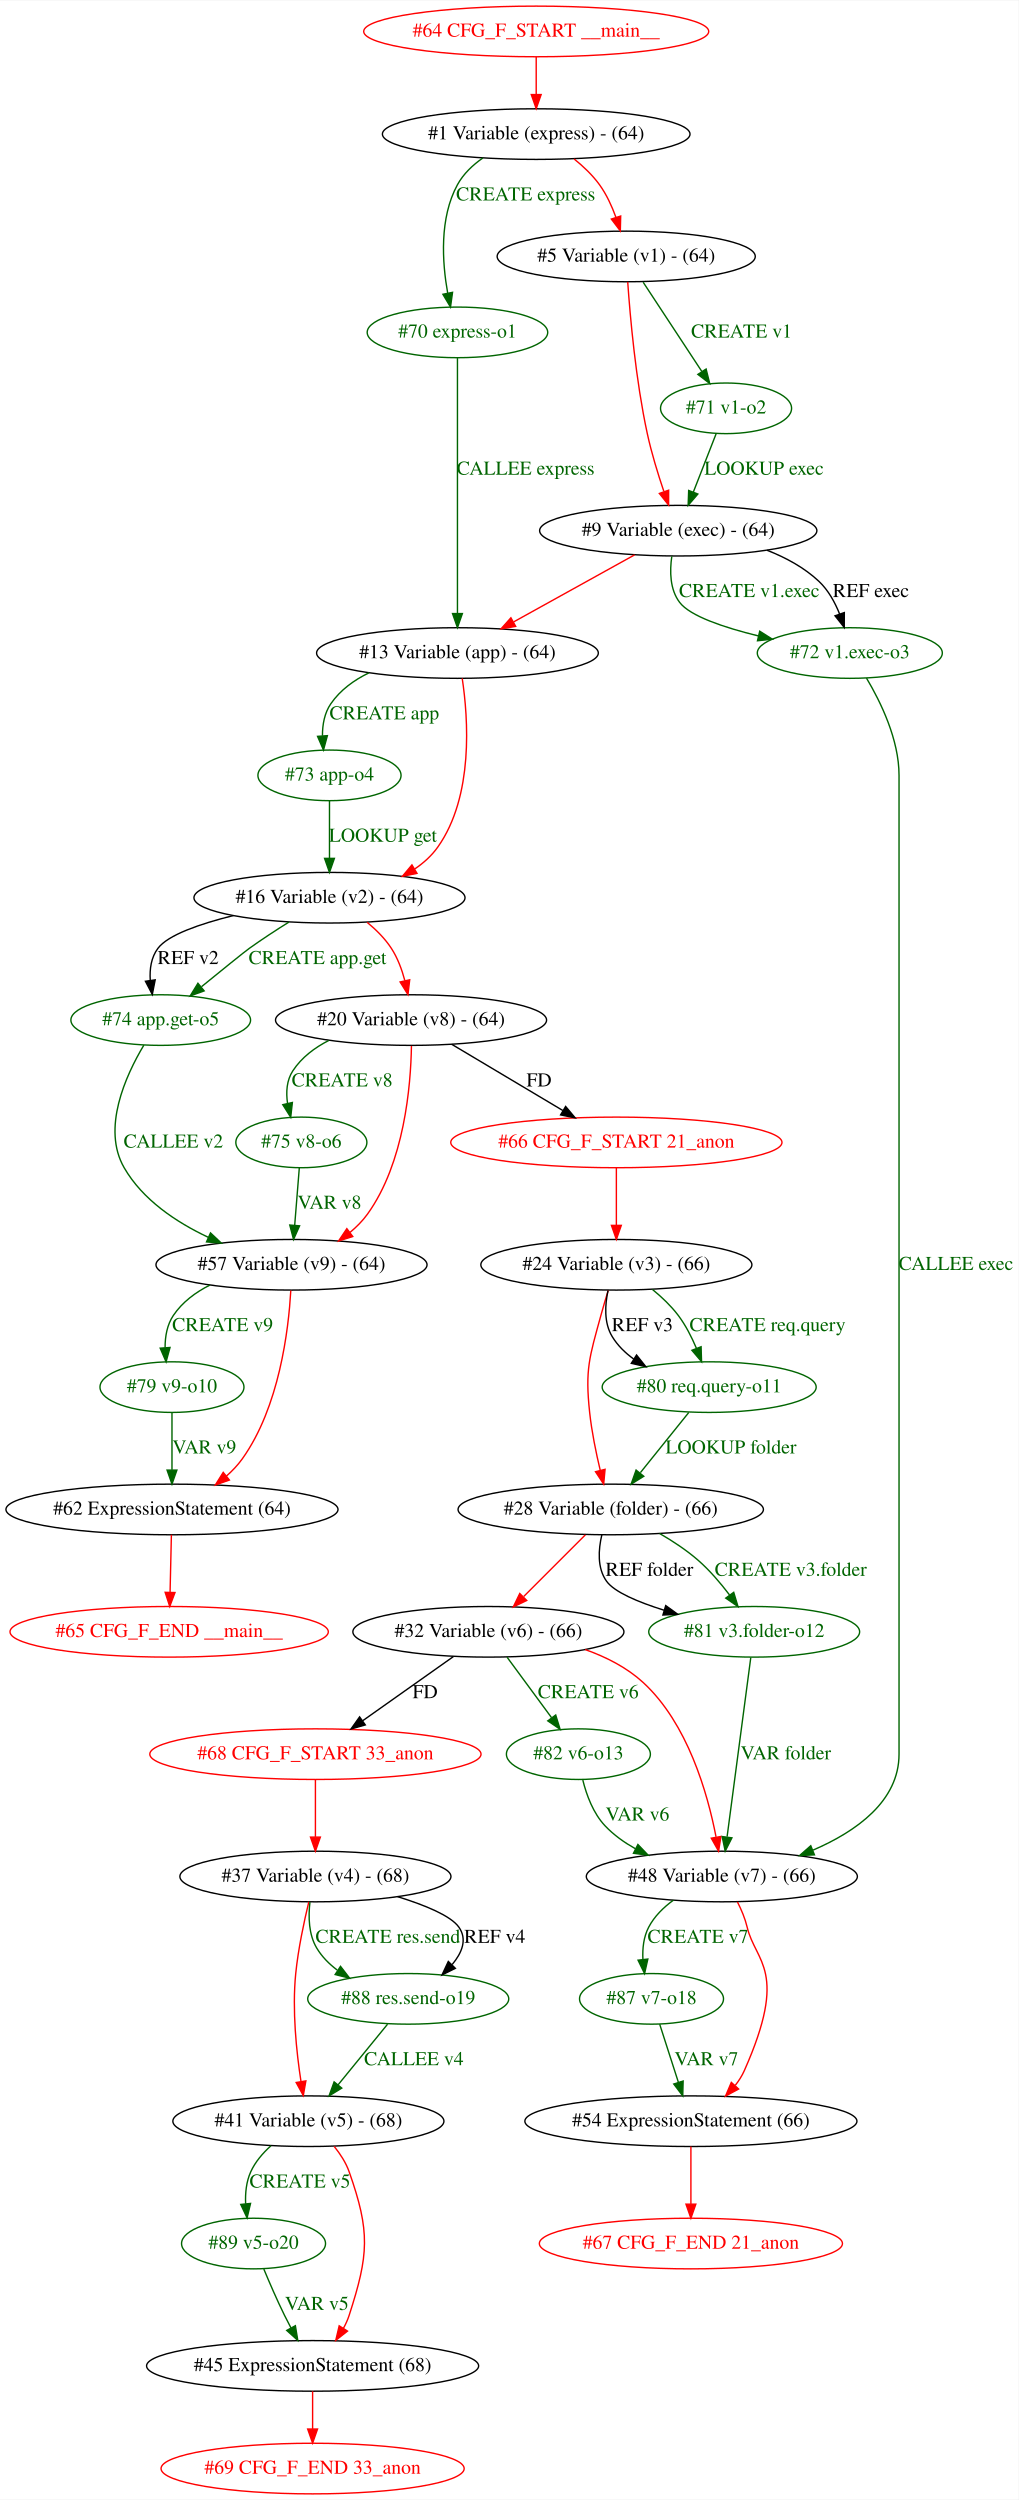
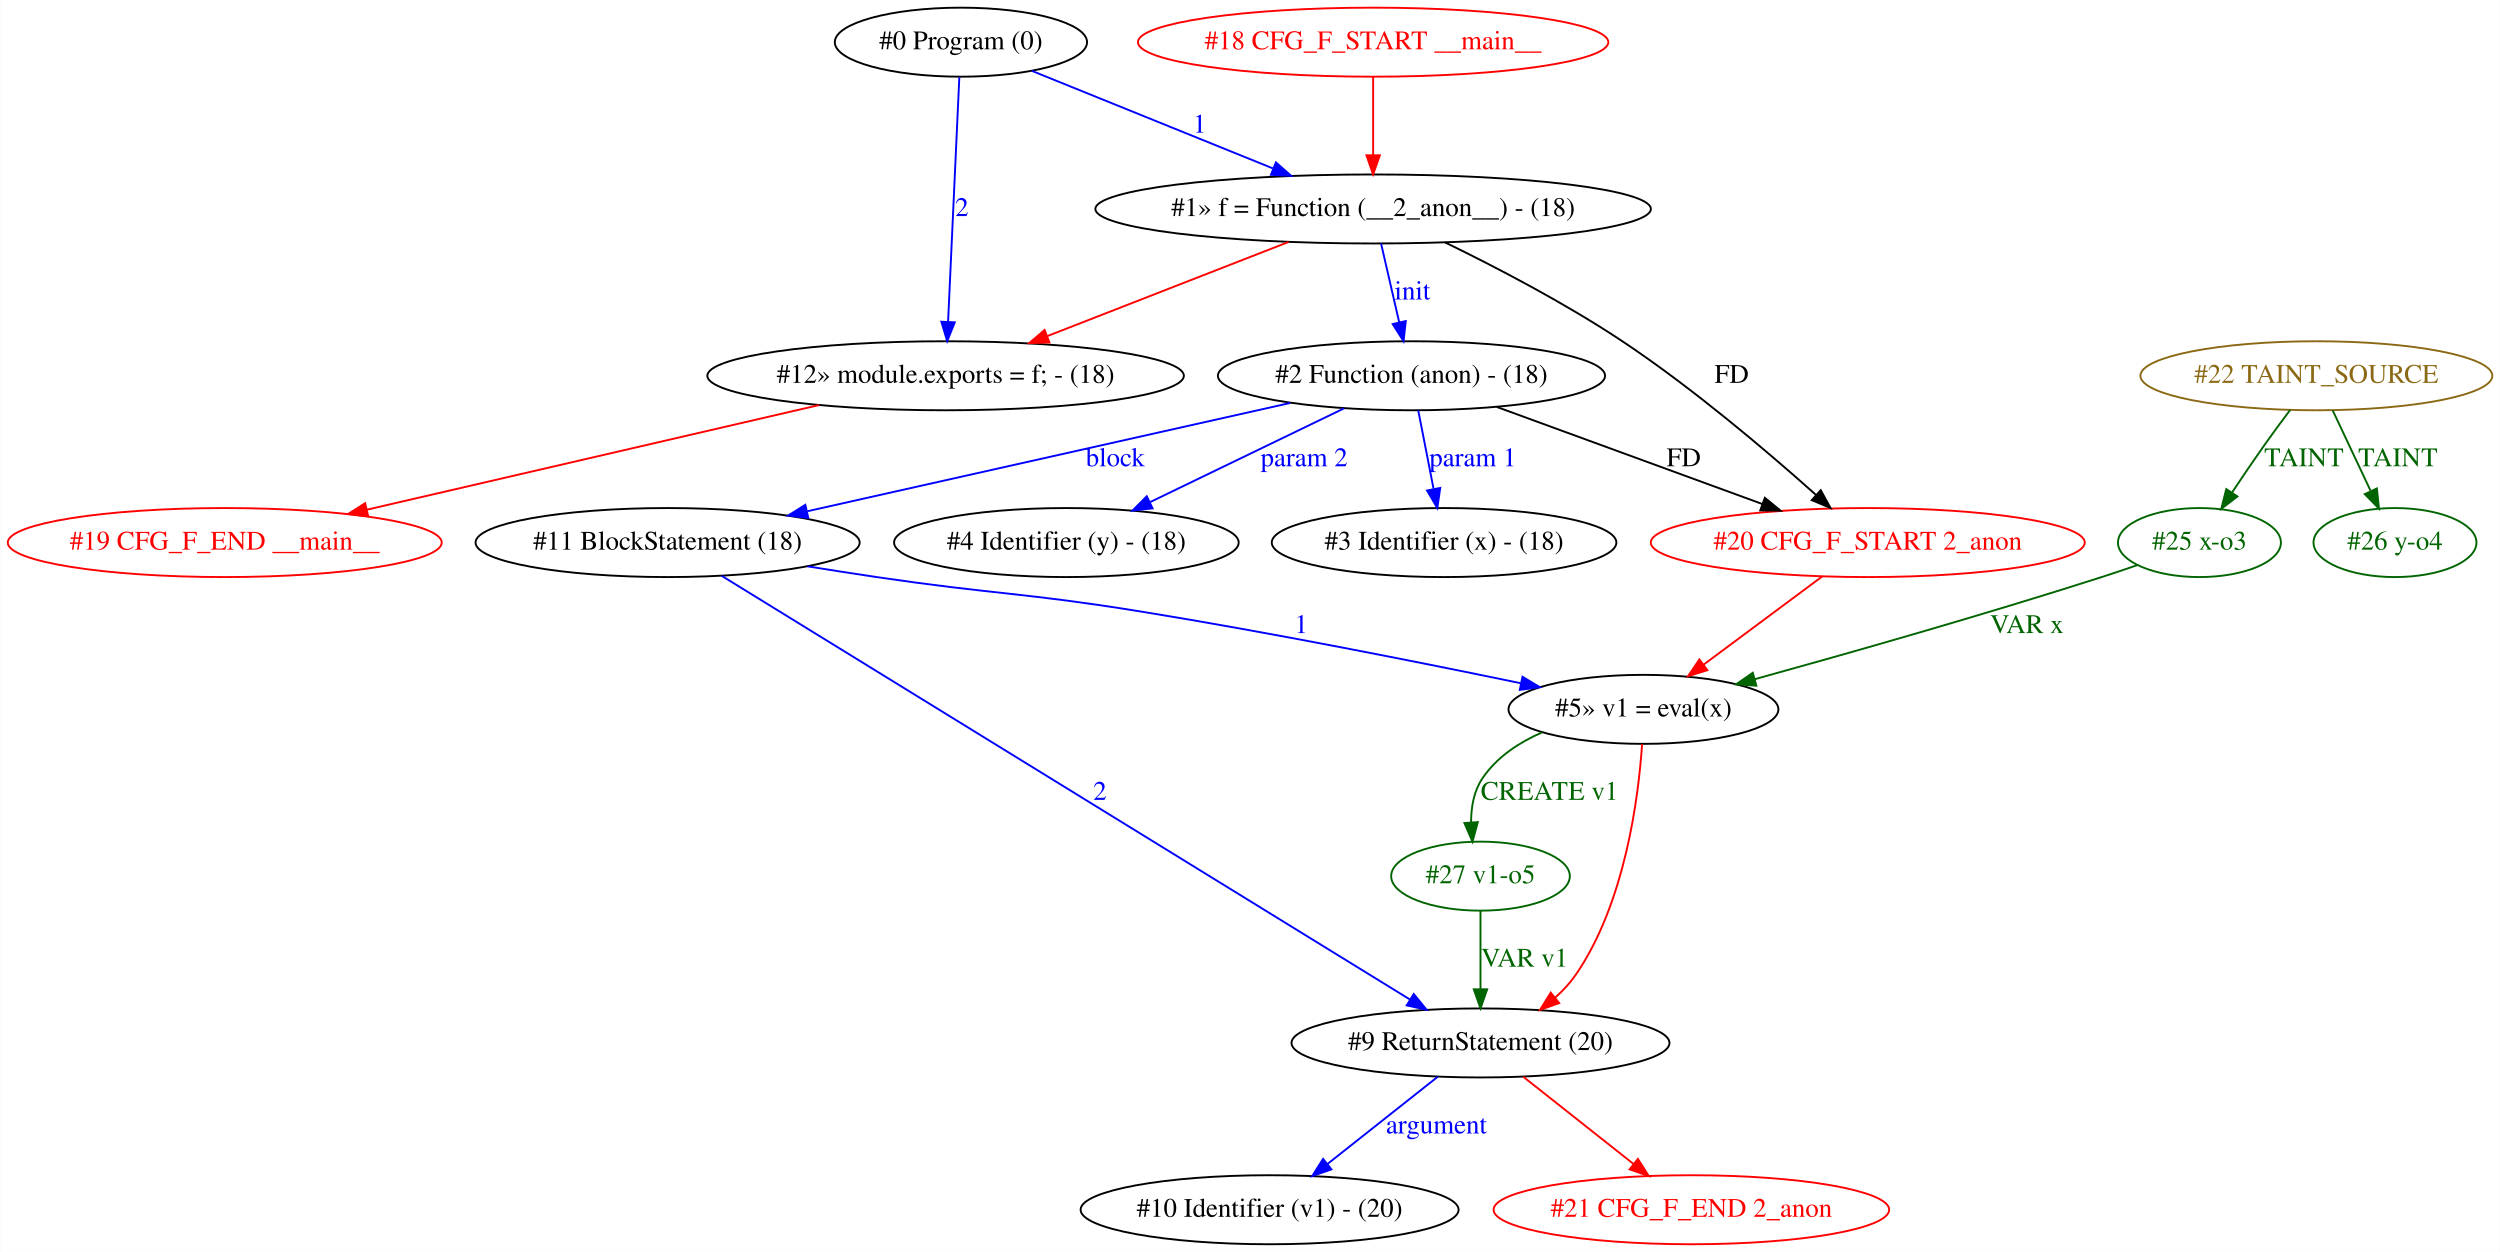
- <svg xmlns="http://www.w3.org/2000/svg" width="724pt" height="1777pt" viewBox="0.00 0.00 724.29 1777.00">
-   <g id="graph0" class="graph" transform="scale(1 1) rotate(0) translate(4 1773)">
-     <polygon fill="#ffffff" stroke="transparent" points="-4,4 -4,-1773 720.289,-1773 720.289,4 -4,4" />
+ <svg xmlns="http://www.w3.org/2000/svg" width="1304pt" height="653pt" viewBox="0.00 0.00 1303.73 653.00">
+   <g id="graph0" class="graph" transform="scale(1 1) rotate(0) translate(4 649)">
+     <polygon fill="#ffffff" stroke="transparent" points="-4,4 -4,-649 1299.732,-649 1299.732,4 -4,4" />
    <g id="node1" class="node">
-       <ellipse fill="none" stroke="#ff0000" cx="377.289" cy="-1751" rx="122.678" ry="18" />
-       <text text-anchor="middle" x="377.289" y="-1747.3" font-family="Times,serif" font-size="14.00" fill="#ff0000">#64 CFG_F_START __main__</text>
+       <ellipse fill="none" stroke="#000000" cx="497.09" cy="-627" rx="65.789" ry="18" />
+       <text text-anchor="middle" x="497.09" y="-623.3" font-family="Times,serif" font-size="14.00" fill="#000000">#0 Program (0)</text>
    </g>
    <g id="node2" class="node">
-       <ellipse fill="none" stroke="#000000" cx="377.289" cy="-1678" rx="109.381" ry="18" />
-       <text text-anchor="middle" x="377.289" y="-1674.3" font-family="Times,serif" font-size="14.00" fill="#000000">#1 Variable (express) - (64)</text>
+       <ellipse fill="none" stroke="#000000" cx="712.09" cy="-540" rx="144.874" ry="18" />
+       <text text-anchor="middle" x="712.09" y="-536.3" font-family="Times,serif" font-size="14.00" fill="#000000">#1» f = Function (__2_anon__) - (18)</text>
    </g>
    <g id="edge1" class="edge">
-       <path fill="none" stroke="#ff0000" d="M377.289,-1732.955C377.289,-1724.883 377.289,-1715.176 377.289,-1706.182" />
-       <polygon fill="#ff0000" stroke="#ff0000" points="380.79,-1706.09 377.289,-1696.09 373.79,-1706.09 380.79,-1706.09" />
+       <path fill="none" stroke="#0000ff" d="M534.05,-612.044C568.693,-598.026 620.836,-576.926 659.751,-561.179" />
+       <polygon fill="#0000ff" stroke="#0000ff" points="661.384,-564.294 669.341,-557.298 658.758,-557.805 661.384,-564.294" />
+       <text text-anchor="middle" x="621.59" y="-579.8" font-family="Times,serif" font-size="14.00" fill="#0000ff">1</text>
+     </g>
+     <g id="node3" class="node">
+       <ellipse fill="none" stroke="#000000" cx="489.09" cy="-453" rx="124.278" ry="18" />
+       <text text-anchor="middle" x="489.09" y="-449.3" font-family="Times,serif" font-size="14.00" fill="#000000">#12» module.exports = f; - (18)</text>
+     </g>
+     <g id="edge2" class="edge">
+       <path fill="none" stroke="#0000ff" d="M496.249,-608.708C494.853,-578.344 492.047,-517.323 490.393,-481.346" />
+       <polygon fill="#0000ff" stroke="#0000ff" points="493.875,-480.876 489.92,-471.047 486.883,-481.197 493.875,-480.876" />
+       <text text-anchor="middle" x="497.59" y="-536.3" font-family="Times,serif" font-size="14.00" fill="#0000ff">2</text>
+     </g>
+     <g id="edge9" class="edge">
+       <path fill="none" stroke="#ff0000" d="M668.032,-522.812C631.875,-508.705 580.56,-488.686 542.147,-473.699" />
+       <polygon fill="#ff0000" stroke="#ff0000" points="543.264,-470.378 532.676,-470.005 540.72,-476.9 543.264,-470.378" />
+     </g>
+     <g id="node5" class="node">
+       <ellipse fill="none" stroke="#ff0000" cx="970.09" cy="-366" rx="113.18" ry="18" />
+       <text text-anchor="middle" x="970.09" y="-362.3" font-family="Times,serif" font-size="14.00" fill="#ff0000">#20 CFG_F_START 2_anon</text>
+     </g>
+     <g id="edge8" class="edge">
+       <path fill="none" stroke="#000000" d="M749.636,-522.55C776.227,-509.604 812.315,-490.827 842.09,-471 879.004,-446.418 917.921,-413.324 943.015,-390.908" />
+       <polygon fill="#000000" stroke="#000000" points="945.566,-393.322 950.657,-384.03 940.883,-388.119 945.566,-393.322" />
+       <text text-anchor="middle" x="899.09" y="-449.3" font-family="Times,serif" font-size="14.00" fill="#000000">FD</text>
+     </g>
+     <g id="node10" class="node">
+       <ellipse fill="none" stroke="#000000" cx="732.09" cy="-453" rx="100.983" ry="18" />
+       <text text-anchor="middle" x="732.09" y="-449.3" font-family="Times,serif" font-size="14.00" fill="#000000">#2 Function (anon) - (18)</text>
+     </g>
+     <g id="edge7" class="edge">
+       <path fill="none" stroke="#0000ff" d="M716.234,-521.973C718.969,-510.075 722.607,-494.251 725.708,-480.761" />
+       <polygon fill="#0000ff" stroke="#0000ff" points="729.122,-481.533 727.951,-471.003 722.3,-479.965 729.122,-481.533" />
+       <text text-anchor="middle" x="732.59" y="-492.8" font-family="Times,serif" font-size="14.00" fill="#0000ff">init</text>
+     </g>
+     <g id="node11" class="node">
+       <ellipse fill="none" stroke="#ff0000" cx="113.09" cy="-366" rx="113.18" ry="18" />
+       <text text-anchor="middle" x="113.09" y="-362.3" font-family="Times,serif" font-size="14.00" fill="#ff0000">#19 CFG_F_END __main__</text>
+     </g>
+     <g id="edge10" class="edge">
+       <path fill="none" stroke="#ff0000" d="M423.166,-437.746C357.221,-422.488 255.973,-399.061 187.26,-383.162" />
+       <polygon fill="#ff0000" stroke="#ff0000" points="187.898,-379.717 177.367,-380.873 186.32,-386.537 187.898,-379.717" />
+     </g>
+     <g id="node4" class="node">
+       <ellipse fill="none" stroke="#ff0000" cx="712.09" cy="-627" rx="122.678" ry="18" />
+       <text text-anchor="middle" x="712.09" y="-623.3" font-family="Times,serif" font-size="14.00" fill="#ff0000">#18 CFG_F_START __main__</text>
+     </g>
+     <g id="edge3" class="edge">
+       <path fill="none" stroke="#ff0000" d="M712.09,-608.973C712.09,-597.192 712.09,-581.561 712.09,-568.158" />
+       <polygon fill="#ff0000" stroke="#ff0000" points="715.59,-568.003 712.09,-558.003 708.59,-568.003 715.59,-568.003" />
+     </g>
+     <g id="node6" class="node">
+       <ellipse fill="none" stroke="#000000" cx="853.09" cy="-279" rx="70.388" ry="18" />
+       <text text-anchor="middle" x="853.09" y="-275.3" font-family="Times,serif" font-size="14.00" fill="#000000">#5» v1 = eval(x)</text>
+     </g>
+     <g id="edge4" class="edge">
+       <path fill="none" stroke="#ff0000" d="M946.413,-348.394C928.615,-335.159 904.054,-316.896 884.597,-302.428" />
+       <polygon fill="#ff0000" stroke="#ff0000" points="886.445,-299.441 876.332,-296.283 882.268,-305.058 886.445,-299.441" />
+     </g>
+     <g id="node12" class="node">
+       <ellipse fill="none" stroke="#000000" cx="768.09" cy="-105" rx="98.583" ry="18" />
+       <text text-anchor="middle" x="768.09" y="-101.3" font-family="Times,serif" font-size="14.00" fill="#000000">#9 ReturnStatement (20)</text>
+     </g>
+     <g id="edge11" class="edge">
+       <path fill="none" stroke="#ff0000" d="M852.383,-260.857C850.489,-232.844 843.539,-178.393 818.09,-141 815.006,-136.468 811.152,-132.308 806.962,-128.552" />
+       <polygon fill="#ff0000" stroke="#ff0000" points="809.124,-125.8 799.147,-122.236 804.724,-131.244 809.124,-125.8" />
+     </g>
+     <g id="node13" class="node">
+       <ellipse fill="none" stroke="#006400" cx="768.09" cy="-192" rx="46.593" ry="18" />
+       <text text-anchor="middle" x="768.09" y="-188.3" font-family="Times,serif" font-size="14.00" fill="#006400">#27 v1-o5</text>
+     </g>
+     <g id="edge12" class="edge">
+       <path fill="none" stroke="#006400" d="M800.37,-267.054C788.139,-261.73 776.535,-254.054 769.09,-243 764.618,-236.361 763.179,-228.052 763.19,-220.08" />
+       <polygon fill="#006400" stroke="#006400" points="766.691,-220.185 763.904,-209.963 759.708,-219.691 766.691,-220.185" />
+       <text text-anchor="middle" x="804.09" y="-231.8" font-family="Times,serif" font-size="14.00" fill="#006400">CREATE v1</text>
    </g>
    <g id="node7" class="node">
-       <ellipse fill="none" stroke="#000000" cx="441.289" cy="-1591" rx="91.784" ry="18" />
-       <text text-anchor="middle" x="441.289" y="-1587.3" font-family="Times,serif" font-size="14.00" fill="#000000">#5 Variable (v1) - (64)</text>
-     </g>
-     <g id="edge4" class="edge">
-       <path fill="none" stroke="#ff0000" d="M404.263,-1660.305C410.825,-1655.025 417.363,-1648.809 422.289,-1642 427.274,-1635.11 431.102,-1626.762 433.971,-1618.831" />
-       <polygon fill="#ff0000" stroke="#ff0000" points="437.355,-1619.743 437.107,-1609.151 430.695,-1617.586 437.355,-1619.743" />
+       <ellipse fill="none" stroke="#8b6914" cx="1204.09" cy="-453" rx="91.784" ry="18" />
+       <text text-anchor="middle" x="1204.09" y="-449.3" font-family="Times,serif" font-size="14.00" fill="#8b6914">#22 TAINT_SOURCE</text>
    </g>
    <g id="node8" class="node">
-       <ellipse fill="none" stroke="#006400" cx="321.289" cy="-1537" rx="64.189" ry="18" />
-       <text text-anchor="middle" x="321.289" y="-1533.3" font-family="Times,serif" font-size="14.00" fill="#006400">#70 express-o1</text>
+       <ellipse fill="none" stroke="#006400" cx="1143.09" cy="-366" rx="42.494" ry="18" />
+       <text text-anchor="middle" x="1143.09" y="-362.3" font-family="Times,serif" font-size="14.00" fill="#006400">#25 x-o3</text>
    </g>
    <g id="edge5" class="edge">
-       <path fill="none" stroke="#006400" d="M339.409,-1661.07C332.144,-1656.015 325.499,-1649.71 321.289,-1642 308.394,-1618.381 310.371,-1587.087 314.356,-1564.823" />
-       <polygon fill="#006400" stroke="#006400" points="317.793,-1565.487 316.349,-1554.991 310.932,-1564.096 317.793,-1565.487" />
-       <text text-anchor="middle" x="369.789" y="-1630.8" font-family="Times,serif" font-size="14.00" fill="#006400">CREATE express</text>
-     </g>
-     <g id="node3" class="node">
-       <ellipse fill="none" stroke="#ff0000" cx="434.289" cy="-961" rx="117.779" ry="18" />
-       <text text-anchor="middle" x="434.289" y="-957.3" font-family="Times,serif" font-size="14.00" fill="#ff0000">#66 CFG_F_START 21_anon</text>
-     </g>
-     <g id="node4" class="node">
-       <ellipse fill="none" stroke="#000000" cx="434.289" cy="-874" rx="96.383" ry="18" />
-       <text text-anchor="middle" x="434.289" y="-870.3" font-family="Times,serif" font-size="14.00" fill="#000000">#24 Variable (v3) - (66)</text>
-     </g>
-     <g id="edge2" class="edge">
-       <path fill="none" stroke="#ff0000" d="M434.289,-942.973C434.289,-931.192 434.289,-915.561 434.289,-902.158" />
-       <polygon fill="#ff0000" stroke="#ff0000" points="437.79,-902.003 434.289,-892.003 430.79,-902.003 437.79,-902.003" />
+       <path fill="none" stroke="#006400" d="M1190.433,-435.199C1186.099,-429.441 1181.332,-422.995 1177.09,-417 1171.403,-408.962 1165.385,-400.072 1160.018,-391.995" />
+       <polygon fill="#006400" stroke="#006400" points="1162.927,-390.048 1154.497,-383.63 1157.085,-393.904 1162.927,-390.048" />
+       <text text-anchor="middle" x="1197.59" y="-405.8" font-family="Times,serif" font-size="14.00" fill="#006400">TAINT</text>
    </g>
    <g id="node9" class="node">
-       <ellipse fill="none" stroke="#000000" cx="430.289" cy="-700" rx="108.581" ry="18" />
-       <text text-anchor="middle" x="430.289" y="-696.3" font-family="Times,serif" font-size="14.00" fill="#000000">#28 Variable (folder) - (66)</text>
+       <ellipse fill="none" stroke="#006400" cx="1245.09" cy="-366" rx="42.494" ry="18" />
+       <text text-anchor="middle" x="1245.09" y="-362.3" font-family="Times,serif" font-size="14.00" fill="#006400">#26 y-o4</text>
    </g>
    <g id="edge6" class="edge">
-       <path fill="none" stroke="#ff0000" d="M428.485,-855.746C426.744,-850.08 424.877,-843.799 423.289,-838 415.139,-808.223 411.992,-799.695 415.289,-769 416.763,-755.288 419.838,-740.302 422.823,-727.81" />
-       <polygon fill="#ff0000" stroke="#ff0000" points="426.249,-728.536 425.271,-717.986 419.457,-726.843 426.249,-728.536" />
+       <path fill="none" stroke="#006400" d="M1212.585,-434.974C1218.285,-422.878 1225.897,-406.726 1232.322,-393.093" />
+       <polygon fill="#006400" stroke="#006400" points="1235.649,-394.244 1236.746,-383.706 1229.317,-391.26 1235.649,-394.244" />
+       <text text-anchor="middle" x="1246.59" y="-405.8" font-family="Times,serif" font-size="14.00" fill="#006400">TAINT</text>
    </g>
-     <g id="node10" class="node">
-       <ellipse fill="none" stroke="#006400" cx="500.289" cy="-787" rx="76.087" ry="18" />
-       <text text-anchor="middle" x="500.289" y="-783.3" font-family="Times,serif" font-size="14.00" fill="#006400">#80 req.query-o11</text>
+     <g id="edge13" class="edge">
+       <path fill="none" stroke="#006400" d="M1110.811,-354.288C1104.619,-352.132 1098.17,-349.949 1092.09,-348 1030.721,-328.33 959.692,-308.147 911.115,-294.733" />
+       <polygon fill="#006400" stroke="#006400" points="911.976,-291.34 901.405,-292.059 910.117,-298.088 911.976,-291.34" />
+       <text text-anchor="middle" x="1053.09" y="-318.8" font-family="Times,serif" font-size="14.00" fill="#006400">VAR x</text>
    </g>
-     <g id="edge7" class="edge">
-       <path fill="none" stroke="#006400" d="M459.968,-856.424C466.536,-851.063 473.179,-844.777 478.289,-838 483.573,-830.994 487.88,-822.525 491.238,-814.517" />
-       <polygon fill="#006400" stroke="#006400" points="494.533,-815.699 494.863,-805.109 488.002,-813.182 494.533,-815.699" />
-       <text text-anchor="middle" x="541.789" y="-826.8" font-family="Times,serif" font-size="14.00" fill="#006400">CREATE req.query</text>
-     </g>
-     <g id="edge8" class="edge">
-       <path fill="none" stroke="#000000" d="M428.376,-855.781C426.154,-845.458 425.404,-832.708 431.289,-823 435.142,-816.645 440.524,-811.359 446.6,-806.976" />
-       <polygon fill="#000000" stroke="#000000" points="448.637,-809.83 455.238,-801.543 444.91,-803.904 448.637,-809.83" />
-       <text text-anchor="middle" x="452.789" y="-826.8" font-family="Times,serif" font-size="14.00" fill="#000000">REF v3</text>
-     </g>
-     <g id="node5" class="node">
-       <ellipse fill="none" stroke="#ff0000" cx="220.29" cy="-526" rx="117.779" ry="18" />
-       <text text-anchor="middle" x="220.29" y="-522.3" font-family="Times,serif" font-size="14.00" fill="#ff0000">#68 CFG_F_START 33_anon</text>
-     </g>
-     <g id="node6" class="node">
-       <ellipse fill="none" stroke="#000000" cx="220.29" cy="-439" rx="96.383" ry="18" />
-       <text text-anchor="middle" x="220.29" y="-435.3" font-family="Times,serif" font-size="14.00" fill="#000000">#37 Variable (v4) - (68)</text>
-     </g>
-     <g id="edge3" class="edge">
-       <path fill="none" stroke="#ff0000" d="M220.29,-507.974C220.29,-496.192 220.29,-480.561 220.29,-467.158" />
-       <polygon fill="#ff0000" stroke="#ff0000" points="223.79,-467.003 220.29,-457.003 216.79,-467.003 223.79,-467.003" />
-     </g>
-     <g id="node11" class="node">
-       <ellipse fill="none" stroke="#000000" cx="215.29" cy="-265" rx="96.383" ry="18" />
-       <text text-anchor="middle" x="215.29" y="-261.3" font-family="Times,serif" font-size="14.00" fill="#000000">#41 Variable (v5) - (68)</text>
-     </g>
-     <g id="edge9" class="edge">
-       <path fill="none" stroke="#ff0000" d="M215.605,-420.992C212.258,-407.156 208.048,-387.513 206.29,-370 203.678,-343.993 206.784,-314.312 210.039,-293.158" />
-       <polygon fill="#ff0000" stroke="#ff0000" points="213.504,-293.661 211.675,-283.225 206.597,-292.523 213.504,-293.661" />
-     </g>
-     <g id="node12" class="node">
-       <ellipse fill="none" stroke="#006400" cx="286.289" cy="-352" rx="71.487" ry="18" />
-       <text text-anchor="middle" x="286.289" y="-348.3" font-family="Times,serif" font-size="14.00" fill="#006400">#88 res.send-o19</text>
-     </g>
-     <g id="edge10" class="edge">
-       <path fill="none" stroke="#006400" d="M216.402,-420.782C215.189,-410.459 215.439,-397.709 221.29,-388 224.958,-381.913 230.057,-376.778 235.803,-372.468" />
-       <polygon fill="#006400" stroke="#006400" points="238.132,-375.127 244.59,-366.729 234.304,-369.267 238.132,-375.127" />
-       <text text-anchor="middle" x="271.789" y="-391.8" font-family="Times,serif" font-size="14.00" fill="#006400">CREATE res.send</text>
-     </g>
-     <g id="edge11" class="edge">
-       <path fill="none" stroke="#000000" d="M278.666,-424.687C298.239,-418.622 316.568,-411.087 322.289,-403 328.424,-394.33 324.586,-384.824 317.512,-376.392" />
-       <polygon fill="#000000" stroke="#000000" points="319.79,-373.715 310.299,-369.007 314.782,-378.606 319.79,-373.715" />
-       <text text-anchor="middle" x="347.789" y="-391.8" font-family="Times,serif" font-size="14.00" fill="#000000">REF v4</text>
-     </g>
-     <g id="node13" class="node">
-       <ellipse fill="none" stroke="#000000" cx="478.289" cy="-1396" rx="98.583" ry="18" />
-       <text text-anchor="middle" x="478.289" y="-1392.3" font-family="Times,serif" font-size="14.00" fill="#000000">#9 Variable (exec) - (64)</text>
-     </g>
-     <g id="edge12" class="edge">
-       <path fill="none" stroke="#ff0000" d="M442.361,-1572.877C444.064,-1548.236 448.072,-1502.891 456.289,-1465 459.267,-1451.272 463.835,-1436.386 468.039,-1423.966" />
-       <polygon fill="#ff0000" stroke="#ff0000" points="471.459,-1424.787 471.442,-1414.193 464.848,-1422.486 471.459,-1424.787" />
+     <g id="edge17" class="edge">
+       <path fill="none" stroke="#000000" d="M776.577,-436.738C815.77,-422.411 873.008,-401.488 915.07,-386.112" />
+       <polygon fill="#000000" stroke="#000000" points="916.416,-389.347 924.607,-382.626 914.013,-382.772 916.416,-389.347" />
+       <text text-anchor="middle" x="874.09" y="-405.8" font-family="Times,serif" font-size="14.00" fill="#000000">FD</text>
    </g>
    <g id="node14" class="node">
-       <ellipse fill="none" stroke="#006400" cx="512.289" cy="-1483" rx="46.593" ry="18" />
-       <text text-anchor="middle" x="512.289" y="-1479.3" font-family="Times,serif" font-size="14.00" fill="#006400">#71 v1-o2</text>
+       <ellipse fill="none" stroke="#000000" cx="749.09" cy="-366" rx="89.885" ry="18" />
+       <text text-anchor="middle" x="749.09" y="-362.3" font-family="Times,serif" font-size="14.00" fill="#000000">#3 Identifier (x) - (18)</text>
    </g>
-     <g id="edge13" class="edge">
-       <path fill="none" stroke="#006400" d="M453.334,-1572.679C464.793,-1555.248 482.154,-1528.84 495.073,-1509.189" />
-       <polygon fill="#006400" stroke="#006400" points="498.09,-1510.971 500.658,-1500.692 492.24,-1507.126 498.09,-1510.971" />
-       <text text-anchor="middle" x="523.289" y="-1533.3" font-family="Times,serif" font-size="14.00" fill="#006400">CREATE v1</text>
+     <g id="edge14" class="edge">
+       <path fill="none" stroke="#0000ff" d="M735.612,-434.974C737.915,-423.192 740.969,-407.561 743.588,-394.158" />
+       <polygon fill="#0000ff" stroke="#0000ff" points="747.089,-394.489 745.572,-384.003 740.219,-393.147 747.089,-394.489" />
+       <text text-anchor="middle" x="764.09" y="-405.8" font-family="Times,serif" font-size="14.00" fill="#0000ff">param 1</text>
    </g>
    <g id="node15" class="node">
-       <ellipse fill="none" stroke="#000000" cx="321.289" cy="-1309" rx="100.182" ry="18" />
-       <text text-anchor="middle" x="321.289" y="-1305.3" font-family="Times,serif" font-size="14.00" fill="#000000">#13 Variable (app) - (64)</text>
+       <ellipse fill="none" stroke="#000000" cx="552.09" cy="-366" rx="89.885" ry="18" />
+       <text text-anchor="middle" x="552.09" y="-362.3" font-family="Times,serif" font-size="14.00" fill="#000000">#4 Identifier (y) - (18)</text>
    </g>
-     <g id="edge14" class="edge">
-       <path fill="none" stroke="#006400" d="M321.289,-1518.727C321.289,-1479.023 321.289,-1384.647 321.289,-1337.223" />
-       <polygon fill="#006400" stroke="#006400" points="324.79,-1337.043 321.289,-1327.043 317.79,-1337.043 324.79,-1337.043" />
-       <text text-anchor="middle" x="369.789" y="-1435.8" font-family="Times,serif" font-size="14.00" fill="#006400">CALLEE express</text>
+     <g id="edge15" class="edge">
+       <path fill="none" stroke="#0000ff" d="M696.957,-436.019C668.028,-422.037 626.87,-402.144 595.813,-387.133" />
+       <polygon fill="#0000ff" stroke="#0000ff" points="597.05,-383.843 586.523,-382.643 594.003,-390.146 597.05,-383.843" />
+       <text text-anchor="middle" x="676.09" y="-405.8" font-family="Times,serif" font-size="14.00" fill="#0000ff">param 2</text>
    </g>
    <g id="node16" class="node">
-       <ellipse fill="none" stroke="#000000" cx="343.289" cy="-613" rx="96.383" ry="18" />
-       <text text-anchor="middle" x="343.289" y="-609.3" font-family="Times,serif" font-size="14.00" fill="#000000">#32 Variable (v6) - (66)</text>
+       <ellipse fill="none" stroke="#000000" cx="344.09" cy="-366" rx="100.182" ry="18" />
+       <text text-anchor="middle" x="344.09" y="-362.3" font-family="Times,serif" font-size="14.00" fill="#000000">#11 BlockStatement (18)</text>
    </g>
-     <g id="edge15" class="edge">
-       <path fill="none" stroke="#ff0000" d="M412.263,-681.973C399.581,-669.291 382.438,-652.149 368.416,-638.126" />
-       <polygon fill="#ff0000" stroke="#ff0000" points="370.541,-635.302 360.995,-630.706 365.591,-640.252 370.541,-635.302" />
+     <g id="edge16" class="edge">
+       <path fill="none" stroke="#0000ff" d="M668.888,-438.828C599.875,-423.354 489.528,-398.611 416.929,-382.332" />
+       <polygon fill="#0000ff" stroke="#0000ff" points="417.467,-378.866 406.944,-380.094 415.935,-385.697 417.467,-378.866" />
+       <text text-anchor="middle" x="577.59" y="-405.8" font-family="Times,serif" font-size="14.00" fill="#0000ff">block</text>
    </g>
    <g id="node17" class="node">
-       <ellipse fill="none" stroke="#006400" cx="532.289" cy="-613" rx="74.987" ry="18" />
-       <text text-anchor="middle" x="532.289" y="-609.3" font-family="Times,serif" font-size="14.00" fill="#006400">#81 v3.folder-o12</text>
-     </g>
-     <g id="edge16" class="edge">
-       <path fill="none" stroke="#006400" d="M464.992,-682.939C474.341,-677.541 484.119,-671.107 492.289,-664 500.567,-656.8 508.342,-647.686 514.796,-639.161" />
-       <polygon fill="#006400" stroke="#006400" points="517.734,-641.073 520.78,-630.925 512.07,-636.959 517.734,-641.073" />
-       <text text-anchor="middle" x="558.289" y="-652.8" font-family="Times,serif" font-size="14.00" fill="#006400">CREATE v3.folder</text>
-     </g>
-     <g id="edge17" class="edge">
-       <path fill="none" stroke="#000000" d="M423.954,-681.916C421.466,-671.388 420.588,-658.383 427.289,-649 432.798,-641.288 449.573,-634.188 468.144,-628.368" />
-       <polygon fill="#000000" stroke="#000000" points="469.382,-631.652 477.969,-625.445 467.386,-624.942 469.382,-631.652" />
-       <text text-anchor="middle" x="457.789" y="-652.8" font-family="Times,serif" font-size="14.00" fill="#000000">REF folder</text>
+       <ellipse fill="none" stroke="#000000" cx="658.09" cy="-18" rx="98.583" ry="18" />
+       <text text-anchor="middle" x="658.09" y="-14.3" font-family="Times,serif" font-size="14.00" fill="#000000">#10 Identifier (v1) - (20)</text>
    </g>
    <g id="edge18" class="edge">
-       <path fill="none" stroke="#006400" d="M485.786,-768.973C475.837,-756.609 462.476,-740.004 451.358,-726.185" />
-       <polygon fill="#006400" stroke="#006400" points="453.771,-723.601 444.775,-718.003 448.317,-727.989 453.771,-723.601" />
-       <text text-anchor="middle" x="515.789" y="-739.8" font-family="Times,serif" font-size="14.00" fill="#006400">LOOKUP folder</text>
+       <path fill="none" stroke="#0000ff" d="M745.83,-87.394C729.28,-74.305 706.512,-56.297 688.317,-41.906" />
+       <polygon fill="#0000ff" stroke="#0000ff" points="690.332,-39.038 680.317,-35.58 685.989,-44.528 690.332,-39.038" />
+       <text text-anchor="middle" x="745.09" y="-57.8" font-family="Times,serif" font-size="14.00" fill="#0000ff">argument</text>
    </g>
    <g id="node18" class="node">
-       <ellipse fill="none" stroke="#000000" cx="218.29" cy="-91" rx="118.079" ry="18" />
-       <text text-anchor="middle" x="218.29" y="-87.3" font-family="Times,serif" font-size="14.00" fill="#000000">#45 ExpressionStatement (68)</text>
+       <ellipse fill="none" stroke="#ff0000" cx="878.09" cy="-18" rx="103.182" ry="18" />
+       <text text-anchor="middle" x="878.09" y="-14.3" font-family="Times,serif" font-size="14.00" fill="#ff0000">#21 CFG_F_END 2_anon</text>
    </g>
    <g id="edge19" class="edge">
-       <path fill="none" stroke="#ff0000" d="M233.633,-247.07C237.968,-241.708 241.994,-235.509 244.29,-229 259.367,-186.248 258.237,-170.134 244.29,-127 243.269,-123.846 241.859,-120.735 240.217,-117.743" />
-       <polygon fill="#ff0000" stroke="#ff0000" points="243.091,-115.741 234.76,-109.195 237.191,-119.508 243.091,-115.741" />
-     </g>
-     <g id="node19" class="node">
-       <ellipse fill="none" stroke="#006400" cx="176.29" cy="-178" rx="51.191" ry="18" />
-       <text text-anchor="middle" x="176.29" y="-174.3" font-family="Times,serif" font-size="14.00" fill="#006400">#89 v5-o20</text>
+       <path fill="none" stroke="#ff0000" d="M790.35,-87.394C806.9,-74.305 829.668,-56.297 847.864,-41.906" />
+       <polygon fill="#ff0000" stroke="#ff0000" points="850.191,-44.528 855.863,-35.58 845.848,-39.038 850.191,-44.528" />
    </g>
    <g id="edge20" class="edge">
-       <path fill="none" stroke="#006400" d="M188.654,-247.522C182.851,-242.313 177.493,-236.076 174.29,-229 171.124,-222.007 170.329,-213.908 170.664,-206.25" />
-       <polygon fill="#006400" stroke="#006400" points="174.153,-206.537 171.704,-196.229 167.19,-205.815 174.153,-206.537" />
-       <text text-anchor="middle" x="209.29" y="-217.8" font-family="Times,serif" font-size="14.00" fill="#006400">CREATE v5</text>
+       <path fill="none" stroke="#006400" d="M768.09,-173.974C768.09,-162.192 768.09,-146.561 768.09,-133.158" />
+       <polygon fill="#006400" stroke="#006400" points="771.59,-133.003 768.09,-123.003 764.59,-133.003 771.59,-133.003" />
+       <text text-anchor="middle" x="791.09" y="-144.8" font-family="Times,serif" font-size="14.00" fill="#006400">VAR v1</text>
    </g>
    <g id="edge21" class="edge">
-       <path fill="none" stroke="#006400" d="M271.578,-333.974C261.392,-321.492 247.68,-304.69 236.34,-290.794" />
-       <polygon fill="#006400" stroke="#006400" points="239.016,-288.538 229.982,-283.003 233.593,-292.964 239.016,-288.538" />
-       <text text-anchor="middle" x="290.289" y="-304.8" font-family="Times,serif" font-size="14.00" fill="#006400">CALLEE v4</text>
+       <path fill="none" stroke="#0000ff" d="M417.033,-353.603C429.068,-351.659 441.421,-349.724 453.09,-348 514.279,-338.96 530.037,-339.914 591.09,-330 658.985,-318.975 736.228,-303.589 789.153,-292.606" />
+       <polygon fill="#0000ff" stroke="#0000ff" points="789.998,-296.006 799.074,-290.54 788.57,-289.153 789.998,-296.006" />
+       <text text-anchor="middle" x="674.59" y="-318.8" font-family="Times,serif" font-size="14.00" fill="#0000ff">1</text>
    </g>
    <g id="edge22" class="edge">
-       <path fill="none" stroke="#ff0000" d="M447.271,-1378.812C422.65,-1365.168 388.046,-1345.993 361.334,-1331.19" />
-       <polygon fill="#ff0000" stroke="#ff0000" points="362.687,-1327.938 352.243,-1326.153 359.294,-1334.061 362.687,-1327.938" />
-     </g>
-     <g id="node20" class="node">
-       <ellipse fill="none" stroke="#006400" cx="600.289" cy="-1309" rx="65.789" ry="18" />
-       <text text-anchor="middle" x="600.289" y="-1305.3" font-family="Times,serif" font-size="14.00" fill="#006400">#72 v1.exec-o3</text>
-     </g>
-     <g id="edge23" class="edge">
-       <path fill="none" stroke="#006400" d="M473.71,-1377.755C472.168,-1367.169 472.317,-1354.161 479.289,-1345 486.702,-1335.262 510.673,-1327.169 535.346,-1321.14" />
-       <polygon fill="#006400" stroke="#006400" points="536.228,-1324.528 545.172,-1318.848 534.638,-1317.711 536.228,-1324.528" />
-       <text text-anchor="middle" x="528.789" y="-1348.8" font-family="Times,serif" font-size="14.00" fill="#006400">CREATE v1.exec</text>
-     </g>
-     <g id="edge24" class="edge">
-       <path fill="none" stroke="#000000" d="M541.408,-1382.085C554.766,-1376.866 567.938,-1369.732 578.289,-1360 584.955,-1353.734 589.702,-1345.107 593.036,-1336.731" />
-       <polygon fill="#000000" stroke="#000000" points="596.382,-1337.763 596.332,-1327.168 589.764,-1335.482 596.382,-1337.763" />
-       <text text-anchor="middle" x="615.289" y="-1348.8" font-family="Times,serif" font-size="14.00" fill="#000000">REF exec</text>
-     </g>
-     <g id="edge25" class="edge">
-       <path fill="none" stroke="#006400" d="M505.245,-1464.974C500.549,-1452.958 494.289,-1436.94 488.984,-1423.365" />
-       <polygon fill="#006400" stroke="#006400" points="492.225,-1422.043 485.325,-1414.003 485.705,-1424.591 492.225,-1422.043" />
-       <text text-anchor="middle" x="539.289" y="-1435.8" font-family="Times,serif" font-size="14.00" fill="#006400">LOOKUP exec</text>
-     </g>
-     <g id="node21" class="node">
-       <ellipse fill="none" stroke="#000000" cx="230.29" cy="-1135" rx="96.383" ry="18" />
-       <text text-anchor="middle" x="230.29" y="-1131.3" font-family="Times,serif" font-size="14.00" fill="#000000">#16 Variable (v2) - (64)</text>
-     </g>
-     <g id="edge26" class="edge">
-       <path fill="none" stroke="#ff0000" d="M324.676,-1290.967C328.949,-1262.616 332.937,-1207.132 307.289,-1171 302.944,-1164.878 297.285,-1159.767 291.005,-1155.508" />
-       <polygon fill="#ff0000" stroke="#ff0000" points="292.505,-1152.327 282.123,-1150.212 288.92,-1158.34 292.505,-1152.327" />
-     </g>
-     <g id="node22" class="node">
-       <ellipse fill="none" stroke="#006400" cx="230.29" cy="-1222" rx="50.892" ry="18" />
-       <text text-anchor="middle" x="230.29" y="-1218.3" font-family="Times,serif" font-size="14.00" fill="#006400">#73 app-o4</text>
-     </g>
-     <g id="edge27" class="edge">
-       <path fill="none" stroke="#006400" d="M258.407,-1294.948C247.754,-1289.772 237.989,-1282.689 231.29,-1273 226.737,-1266.416 225.275,-1258.123 225.288,-1250.149" />
-       <polygon fill="#006400" stroke="#006400" points="228.79,-1250.247 226.019,-1240.021 221.808,-1249.742 228.79,-1250.247" />
-       <text text-anchor="middle" x="269.289" y="-1261.8" font-family="Times,serif" font-size="14.00" fill="#006400">CREATE app</text>
-     </g>
-     <g id="edge28" class="edge">
-       <path fill="none" stroke="#000000" d="M318.399,-595.394C299.849,-582.274 274.313,-564.212 253.944,-549.804" />
-       <polygon fill="#000000" stroke="#000000" points="255.751,-546.795 245.565,-543.878 251.709,-552.51 255.751,-546.795" />
-       <text text-anchor="middle" x="298.289" y="-565.8" font-family="Times,serif" font-size="14.00" fill="#000000">FD</text>
-     </g>
-     <g id="node23" class="node">
-       <ellipse fill="none" stroke="#000000" cx="509.289" cy="-439" rx="96.383" ry="18" />
-       <text text-anchor="middle" x="509.289" y="-435.3" font-family="Times,serif" font-size="14.00" fill="#000000">#48 Variable (v7) - (66)</text>
-     </g>
-     <g id="edge29" class="edge">
-       <path fill="none" stroke="#ff0000" d="M412.135,-600.367C427.025,-595.086 441.746,-587.602 453.289,-577 484.973,-547.899 499.127,-498.333 505.155,-467.196" />
-       <polygon fill="#ff0000" stroke="#ff0000" points="508.66,-467.472 506.963,-457.014 501.768,-466.248 508.66,-467.472" />
-     </g>
-     <g id="node24" class="node">
-       <ellipse fill="none" stroke="#006400" cx="407.289" cy="-526" rx="51.191" ry="18" />
-       <text text-anchor="middle" x="407.289" y="-522.3" font-family="Times,serif" font-size="14.00" fill="#006400">#82 v6-o13</text>
-     </g>
-     <g id="edge30" class="edge">
-       <path fill="none" stroke="#006400" d="M356.55,-594.973C365.707,-582.526 378.025,-565.782 388.23,-551.909" />
-       <polygon fill="#006400" stroke="#006400" points="391.158,-553.835 394.265,-543.706 385.52,-549.687 391.158,-553.835" />
-       <text text-anchor="middle" x="414.289" y="-565.8" font-family="Times,serif" font-size="14.00" fill="#006400">CREATE v6</text>
-     </g>
-     <g id="edge31" class="edge">
-       <path fill="none" stroke="#006400" d="M529.872,-594.708C525.858,-564.344 517.792,-503.323 513.036,-467.346" />
-       <polygon fill="#006400" stroke="#006400" points="516.455,-466.502 511.675,-457.047 509.516,-467.42 516.455,-466.502" />
-       <text text-anchor="middle" x="554.789" y="-522.3" font-family="Times,serif" font-size="14.00" fill="#006400">VAR folder</text>
-     </g>
-     <g id="node25" class="node">
-       <ellipse fill="none" stroke="#ff0000" cx="218.29" cy="-18" rx="107.781" ry="18" />
-       <text text-anchor="middle" x="218.29" y="-14.3" font-family="Times,serif" font-size="14.00" fill="#ff0000">#69 CFG_F_END 33_anon</text>
-     </g>
-     <g id="edge32" class="edge">
-       <path fill="none" stroke="#ff0000" d="M218.29,-72.955C218.29,-64.883 218.29,-55.176 218.29,-46.182" />
-       <polygon fill="#ff0000" stroke="#ff0000" points="221.79,-46.09 218.29,-36.09 214.79,-46.09 221.79,-46.09" />
-     </g>
-     <g id="edge33" class="edge">
-       <path fill="none" stroke="#006400" d="M183.595,-159.863C187.685,-150.03 193.011,-137.729 198.29,-127 199.741,-124.049 201.317,-120.996 202.925,-117.973" />
-       <polygon fill="#006400" stroke="#006400" points="206.035,-119.581 207.757,-109.127 199.892,-116.225 206.035,-119.581" />
-       <text text-anchor="middle" x="221.29" y="-130.8" font-family="Times,serif" font-size="14.00" fill="#006400">VAR v5</text>
-     </g>
-     <g id="edge34" class="edge">
-       <path fill="none" stroke="#006400" d="M612.139,-1291.172C622.293,-1274.148 635.289,-1247.398 635.289,-1222 635.289,-1222 635.289,-1222 635.289,-526 635.289,-492.634 605,-471.073 574.123,-457.761" />
-       <polygon fill="#006400" stroke="#006400" points="575.138,-454.396 564.555,-453.891 572.513,-460.885 575.138,-454.396" />
-       <text text-anchor="middle" x="675.789" y="-870.3" font-family="Times,serif" font-size="14.00" fill="#006400">CALLEE exec</text>
-     </g>
-     <g id="node26" class="node">
-       <ellipse fill="none" stroke="#000000" cx="288.289" cy="-1048" rx="96.383" ry="18" />
-       <text text-anchor="middle" x="288.289" y="-1044.3" font-family="Times,serif" font-size="14.00" fill="#000000">#20 Variable (v8) - (64)</text>
-     </g>
-     <g id="edge35" class="edge">
-       <path fill="none" stroke="#ff0000" d="M257.066,-1117.497C263.48,-1112.216 269.77,-1105.951 274.289,-1099 278.744,-1092.149 281.793,-1083.897 283.876,-1076.047" />
-       <polygon fill="#ff0000" stroke="#ff0000" points="287.331,-1076.632 286.094,-1066.11 280.499,-1075.107 287.331,-1076.632" />
-     </g>
-     <g id="node27" class="node">
-       <ellipse fill="none" stroke="#006400" cx="110.29" cy="-1048" rx="63.889" ry="18" />
-       <text text-anchor="middle" x="110.29" y="-1044.3" font-family="Times,serif" font-size="14.00" fill="#006400">#74 app.get-o5</text>
-     </g>
-     <g id="edge36" class="edge">
-       <path fill="none" stroke="#006400" d="M201.444,-1117.697C192.292,-1111.966 182.232,-1105.41 173.29,-1099 169.647,-1096.389 154.025,-1083.745 139.251,-1071.701" />
-       <polygon fill="#006400" stroke="#006400" points="141.172,-1068.751 131.212,-1065.139 136.746,-1074.174 141.172,-1068.751" />
-       <text text-anchor="middle" x="221.79" y="-1087.8" font-family="Times,serif" font-size="14.00" fill="#006400">CREATE app.get</text>
-     </g>
-     <g id="edge37" class="edge">
-       <path fill="none" stroke="#000000" d="M161.935,-1122.31C138.048,-1116.378 115.397,-1108.507 108.29,-1099 103.494,-1092.585 102.334,-1084.342 102.841,-1076.361" />
-       <polygon fill="#000000" stroke="#000000" points="106.343,-1076.593 104.3,-1066.197 99.414,-1075.598 106.343,-1076.593" />
-       <text text-anchor="middle" x="129.79" y="-1087.8" font-family="Times,serif" font-size="14.00" fill="#000000">REF v2</text>
-     </g>
-     <g id="edge38" class="edge">
-       <path fill="none" stroke="#006400" d="M230.29,-1203.974C230.29,-1192.192 230.29,-1176.561 230.29,-1163.158" />
-       <polygon fill="#006400" stroke="#006400" points="233.79,-1163.003 230.29,-1153.003 226.79,-1163.003 233.79,-1163.003" />
-       <text text-anchor="middle" x="268.289" y="-1174.8" font-family="Times,serif" font-size="14.00" fill="#006400">LOOKUP get</text>
-     </g>
-     <g id="node28" class="node">
-       <ellipse fill="none" stroke="#000000" cx="487.289" cy="-265" rx="118.079" ry="18" />
-       <text text-anchor="middle" x="487.289" y="-261.3" font-family="Times,serif" font-size="14.00" fill="#000000">#54 ExpressionStatement (66)</text>
-     </g>
-     <g id="edge39" class="edge">
-       <path fill="none" stroke="#ff0000" d="M520.357,-420.941C523.191,-415.387 525.845,-409.121 527.289,-403 533.242,-377.784 557.004,-372.459 525.289,-301 523.636,-297.275 521.396,-293.751 518.826,-290.471" />
-       <polygon fill="#ff0000" stroke="#ff0000" points="521.215,-287.895 511.901,-282.846 516.033,-292.601 521.215,-287.895" />
-     </g>
-     <g id="node29" class="node">
-       <ellipse fill="none" stroke="#006400" cx="459.289" cy="-352" rx="51.191" ry="18" />
-       <text text-anchor="middle" x="459.289" y="-348.3" font-family="Times,serif" font-size="14.00" fill="#006400">#87 v7-o18</text>
-     </g>
-     <g id="edge40" class="edge">
-       <path fill="none" stroke="#006400" d="M474.863,-422.188C467.808,-417.053 461.315,-410.683 457.289,-403 453.671,-396.093 452.776,-387.908 453.16,-380.14" />
-       <polygon fill="#006400" stroke="#006400" points="456.665,-380.302 454.342,-369.965 449.712,-379.495 456.665,-380.302" />
-       <text text-anchor="middle" x="492.289" y="-391.8" font-family="Times,serif" font-size="14.00" fill="#006400">CREATE v7</text>
-     </g>
-     <g id="edge41" class="edge">
-       <path fill="none" stroke="#006400" d="M410.423,-507.574C413.068,-496.923 417.836,-483.911 426.289,-475 432.416,-468.542 439.897,-463.18 447.834,-458.743" />
-       <polygon fill="#006400" stroke="#006400" points="449.608,-461.768 456.94,-454.12 446.438,-455.527 449.608,-461.768" />
-       <text text-anchor="middle" x="449.289" y="-478.8" font-family="Times,serif" font-size="14.00" fill="#006400">VAR v6</text>
-     </g>
-     <g id="edge42" class="edge">
-       <path fill="none" stroke="#000000" d="M317.134,-1030.812C339.783,-1017.316 371.514,-998.408 396.241,-983.673" />
-       <polygon fill="#000000" stroke="#000000" points="398.206,-986.576 405.005,-978.451 394.623,-980.563 398.206,-986.576" />
-       <text text-anchor="middle" x="379.289" y="-1000.8" font-family="Times,serif" font-size="14.00" fill="#000000">FD</text>
-     </g>
-     <g id="node30" class="node">
-       <ellipse fill="none" stroke="#000000" cx="203.29" cy="-874" rx="96.383" ry="18" />
-       <text text-anchor="middle" x="203.29" y="-870.3" font-family="Times,serif" font-size="14.00" fill="#000000">#57 Variable (v9) - (64)</text>
-     </g>
-     <g id="edge43" class="edge">
-       <path fill="none" stroke="#ff0000" d="M288.574,-1029.628C288.115,-1001.308 283.564,-946.454 257.289,-910 253.829,-905.198 249.514,-900.851 244.843,-896.975" />
-       <polygon fill="#ff0000" stroke="#ff0000" points="246.832,-894.092 236.731,-890.898 242.635,-899.694 246.832,-894.092" />
-     </g>
-     <g id="node31" class="node">
-       <ellipse fill="none" stroke="#006400" cx="210.29" cy="-961" rx="46.593" ry="18" />
-       <text text-anchor="middle" x="210.29" y="-957.3" font-family="Times,serif" font-size="14.00" fill="#006400">#75 v8-o6</text>
-     </g>
-     <g id="edge44" class="edge">
-       <path fill="none" stroke="#006400" d="M229.805,-1033.505C219.714,-1028.361 210.491,-1021.404 204.29,-1012 199.804,-1005.197 199.286,-996.75 200.475,-988.701" />
-       <polygon fill="#006400" stroke="#006400" points="203.905,-989.399 202.723,-978.871 197.082,-987.838 203.905,-989.399" />
-       <text text-anchor="middle" x="239.29" y="-1000.8" font-family="Times,serif" font-size="14.00" fill="#006400">CREATE v8</text>
-     </g>
-     <g id="edge45" class="edge">
-       <path fill="none" stroke="#006400" d="M98.292,-1030.163C85.245,-1008.327 68.259,-970.826 84.29,-943 97.387,-920.266 121.159,-904.337 144.032,-893.559" />
-       <polygon fill="#006400" stroke="#006400" points="145.688,-896.653 153.405,-889.393 142.845,-890.256 145.688,-896.653" />
-       <text text-anchor="middle" x="119.29" y="-957.3" font-family="Times,serif" font-size="14.00" fill="#006400">CALLEE v2</text>
-     </g>
-     <g id="node32" class="node">
-       <ellipse fill="none" stroke="#ff0000" cx="487.289" cy="-178" rx="107.781" ry="18" />
-       <text text-anchor="middle" x="487.289" y="-174.3" font-family="Times,serif" font-size="14.00" fill="#ff0000">#67 CFG_F_END 21_anon</text>
-     </g>
-     <g id="edge46" class="edge">
-       <path fill="none" stroke="#ff0000" d="M487.289,-246.974C487.289,-235.192 487.289,-219.561 487.289,-206.158" />
-       <polygon fill="#ff0000" stroke="#ff0000" points="490.79,-206.003 487.289,-196.003 483.79,-206.003 490.79,-206.003" />
-     </g>
-     <g id="edge47" class="edge">
-       <path fill="none" stroke="#006400" d="M465.091,-333.974C468.921,-322.075 474.013,-306.251 478.355,-292.761" />
-       <polygon fill="#006400" stroke="#006400" points="481.763,-293.595 481.495,-283.003 475.1,-291.45 481.763,-293.595" />
-       <text text-anchor="middle" x="498.289" y="-304.8" font-family="Times,serif" font-size="14.00" fill="#006400">VAR v7</text>
-     </g>
-     <g id="node33" class="node">
-       <ellipse fill="none" stroke="#000000" cx="118.29" cy="-700" rx="118.079" ry="18" />
-       <text text-anchor="middle" x="118.29" y="-696.3" font-family="Times,serif" font-size="14.00" fill="#000000">#62 ExpressionStatement (64)</text>
-     </g>
-     <g id="edge48" class="edge">
-       <path fill="none" stroke="#ff0000" d="M202.79,-855.713C201.174,-827.506 194.589,-772.8 168.29,-736 165.102,-731.54 161.187,-727.423 156.963,-723.69" />
-       <polygon fill="#ff0000" stroke="#ff0000" points="159.108,-720.924 149.118,-717.395 154.727,-726.384 159.108,-720.924" />
-     </g>
-     <g id="node34" class="node">
-       <ellipse fill="none" stroke="#006400" cx="118.29" cy="-787" rx="51.191" ry="18" />
-       <text text-anchor="middle" x="118.29" y="-783.3" font-family="Times,serif" font-size="14.00" fill="#006400">#79 v9-o10</text>
-     </g>
-     <g id="edge49" class="edge">
-       <path fill="none" stroke="#006400" d="M145.376,-859.625C135.108,-854.468 125.671,-847.475 119.29,-838 114.818,-831.361 113.379,-823.052 113.389,-815.08" />
-       <polygon fill="#006400" stroke="#006400" points="116.89,-815.185 114.104,-804.963 109.908,-814.692 116.89,-815.185" />
-       <text text-anchor="middle" x="154.29" y="-826.8" font-family="Times,serif" font-size="14.00" fill="#006400">CREATE v9</text>
-     </g>
-     <g id="edge50" class="edge">
-       <path fill="none" stroke="#006400" d="M208.839,-942.973C207.891,-931.192 206.633,-915.561 205.555,-902.158" />
-       <polygon fill="#006400" stroke="#006400" points="209.029,-901.69 204.738,-892.003 202.051,-902.252 209.029,-901.69" />
-       <text text-anchor="middle" x="230.29" y="-913.8" font-family="Times,serif" font-size="14.00" fill="#006400">VAR v8</text>
-     </g>
-     <g id="node35" class="node">
-       <ellipse fill="none" stroke="#ff0000" cx="116.29" cy="-613" rx="113.18" ry="18" />
-       <text text-anchor="middle" x="116.29" y="-609.3" font-family="Times,serif" font-size="14.00" fill="#ff0000">#65 CFG_F_END __main__</text>
-     </g>
-     <g id="edge51" class="edge">
-       <path fill="none" stroke="#ff0000" d="M117.875,-681.973C117.604,-670.192 117.245,-654.561 116.937,-641.158" />
-       <polygon fill="#ff0000" stroke="#ff0000" points="120.432,-640.92 116.703,-631.003 113.434,-641.081 120.432,-640.92" />
-     </g>
-     <g id="edge52" class="edge">
-       <path fill="none" stroke="#006400" d="M118.29,-768.973C118.29,-757.192 118.29,-741.561 118.29,-728.158" />
-       <polygon fill="#006400" stroke="#006400" points="121.79,-728.003 118.29,-718.003 114.79,-728.003 121.79,-728.003" />
-       <text text-anchor="middle" x="141.29" y="-739.8" font-family="Times,serif" font-size="14.00" fill="#006400">VAR v9</text>
+       <path fill="none" stroke="#0000ff" d="M372.238,-348.673C446.565,-302.92 648.075,-178.877 731.333,-127.626" />
+       <polygon fill="#0000ff" stroke="#0000ff" points="733.271,-130.544 739.952,-122.321 729.601,-124.582 733.271,-130.544" />
+       <text text-anchor="middle" x="569.59" y="-231.8" font-family="Times,serif" font-size="14.00" fill="#0000ff">2</text>
    </g>
  </g>
</svg>
